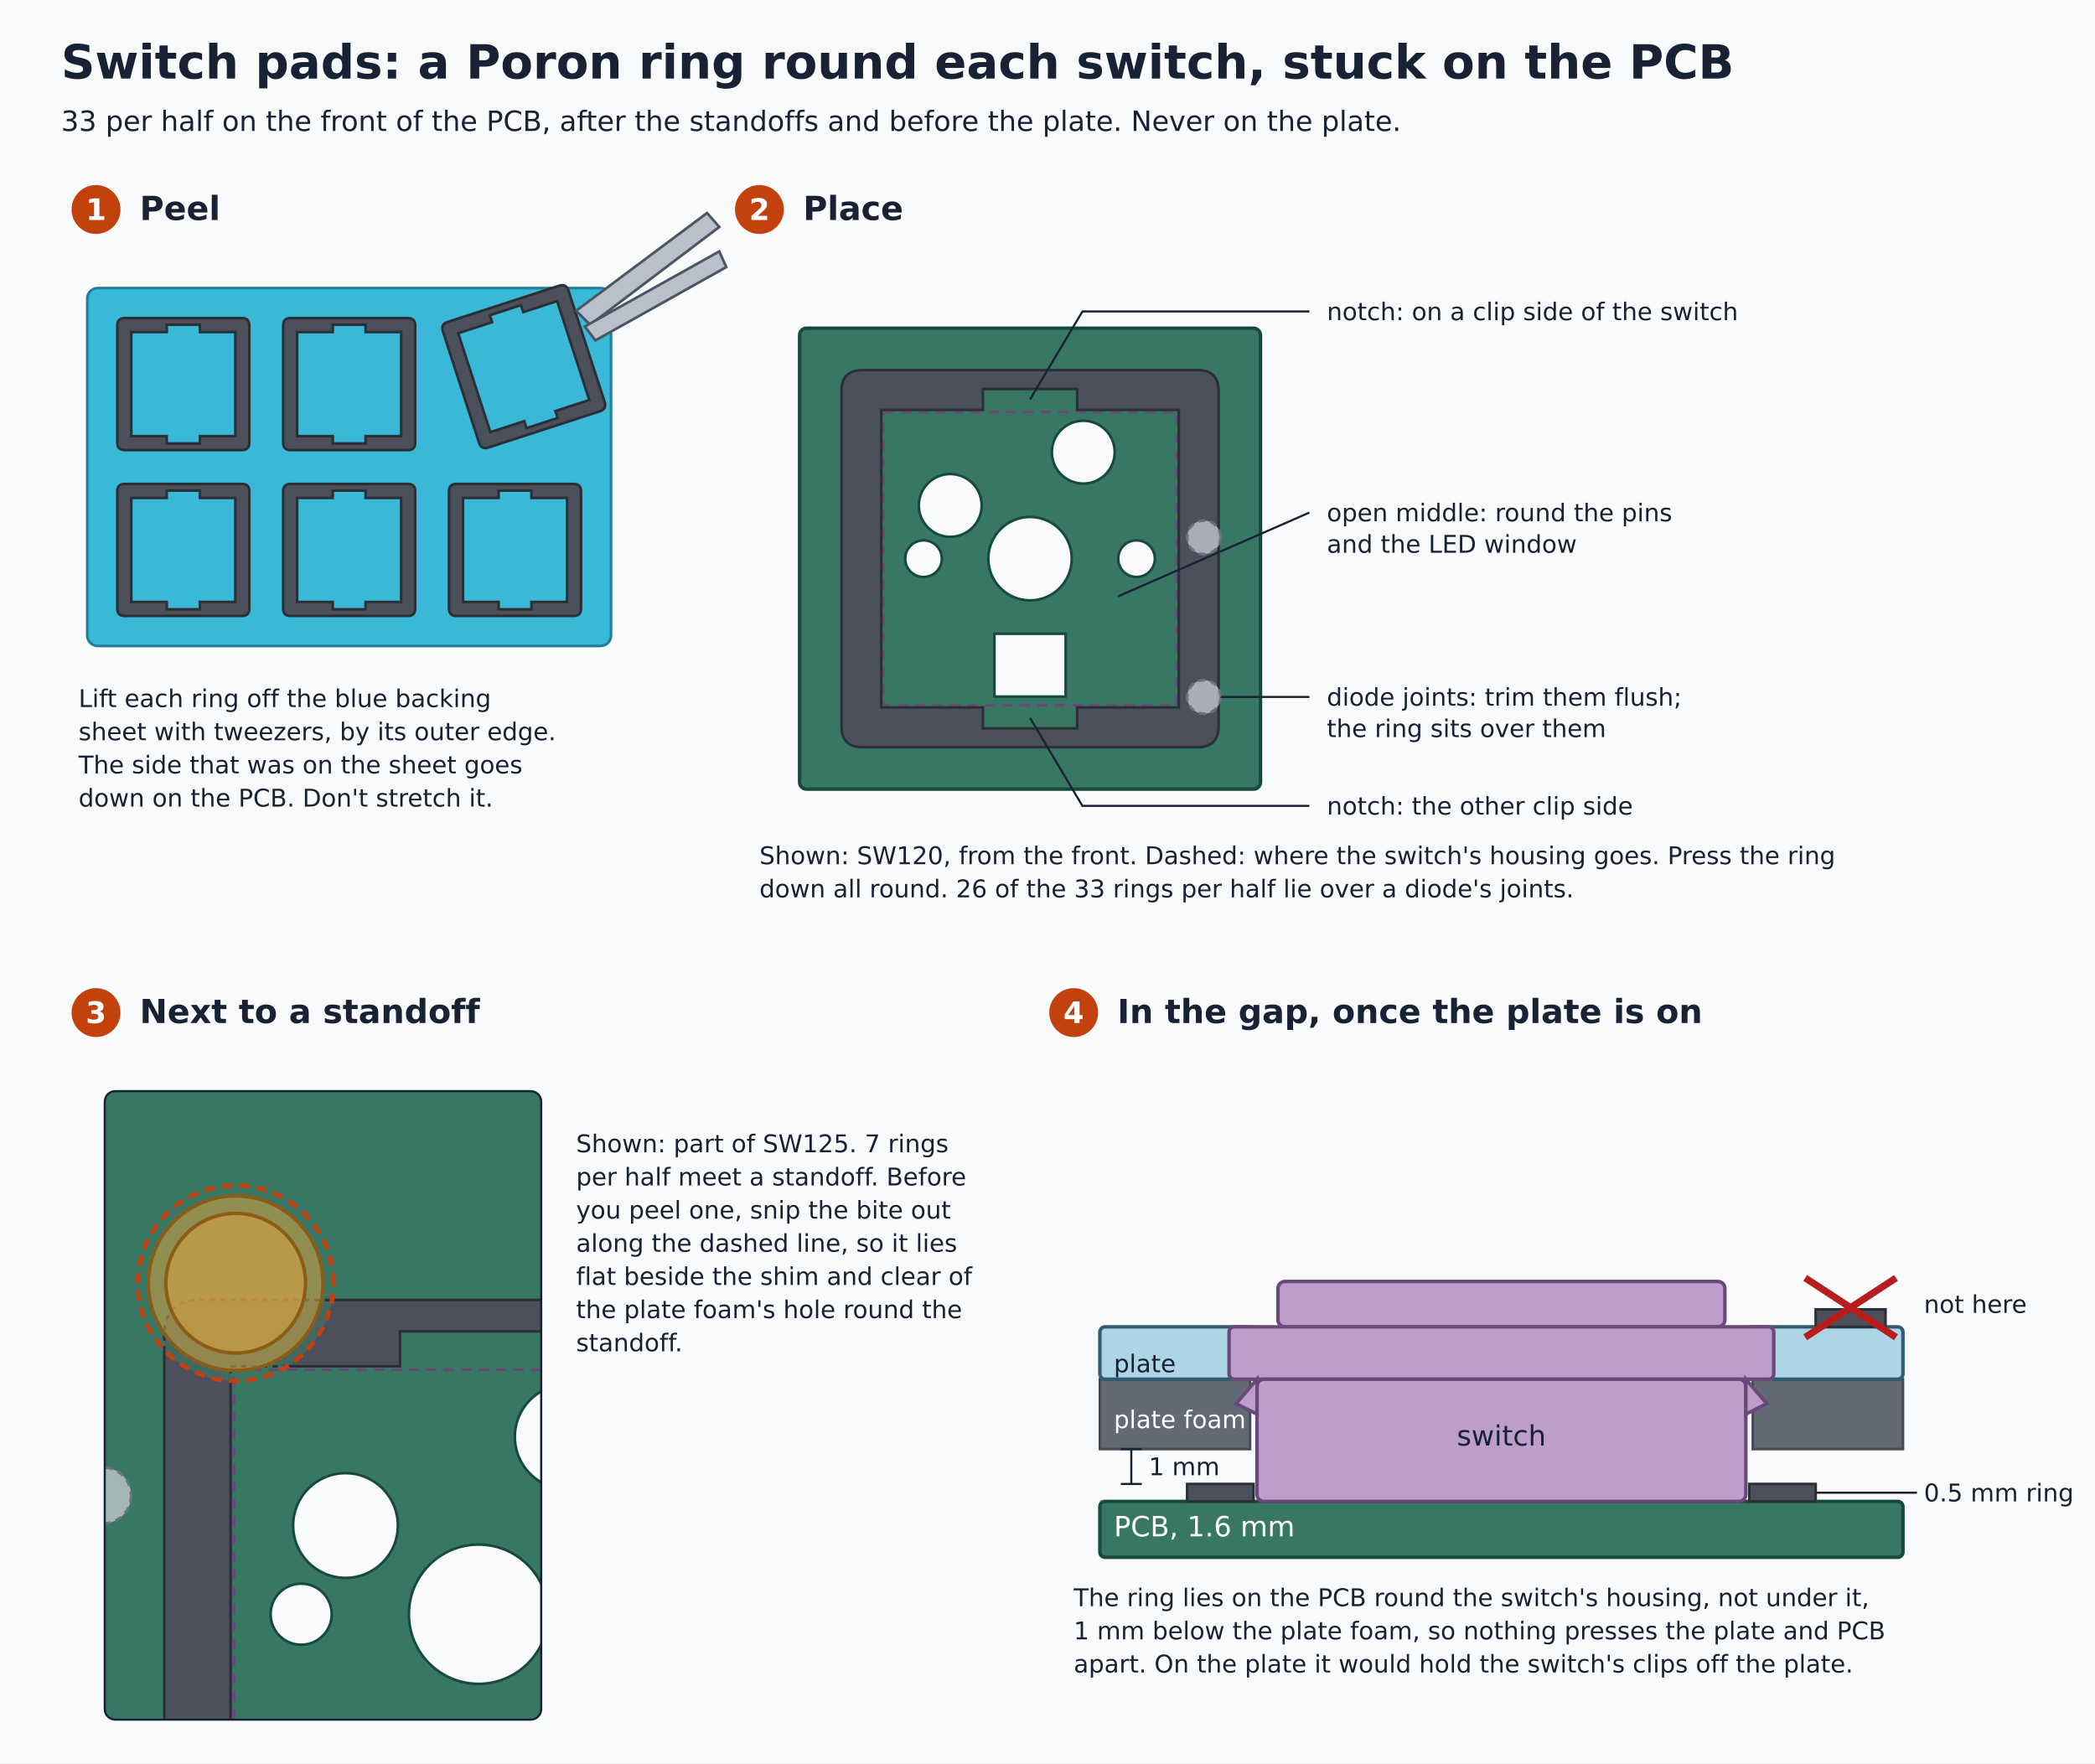
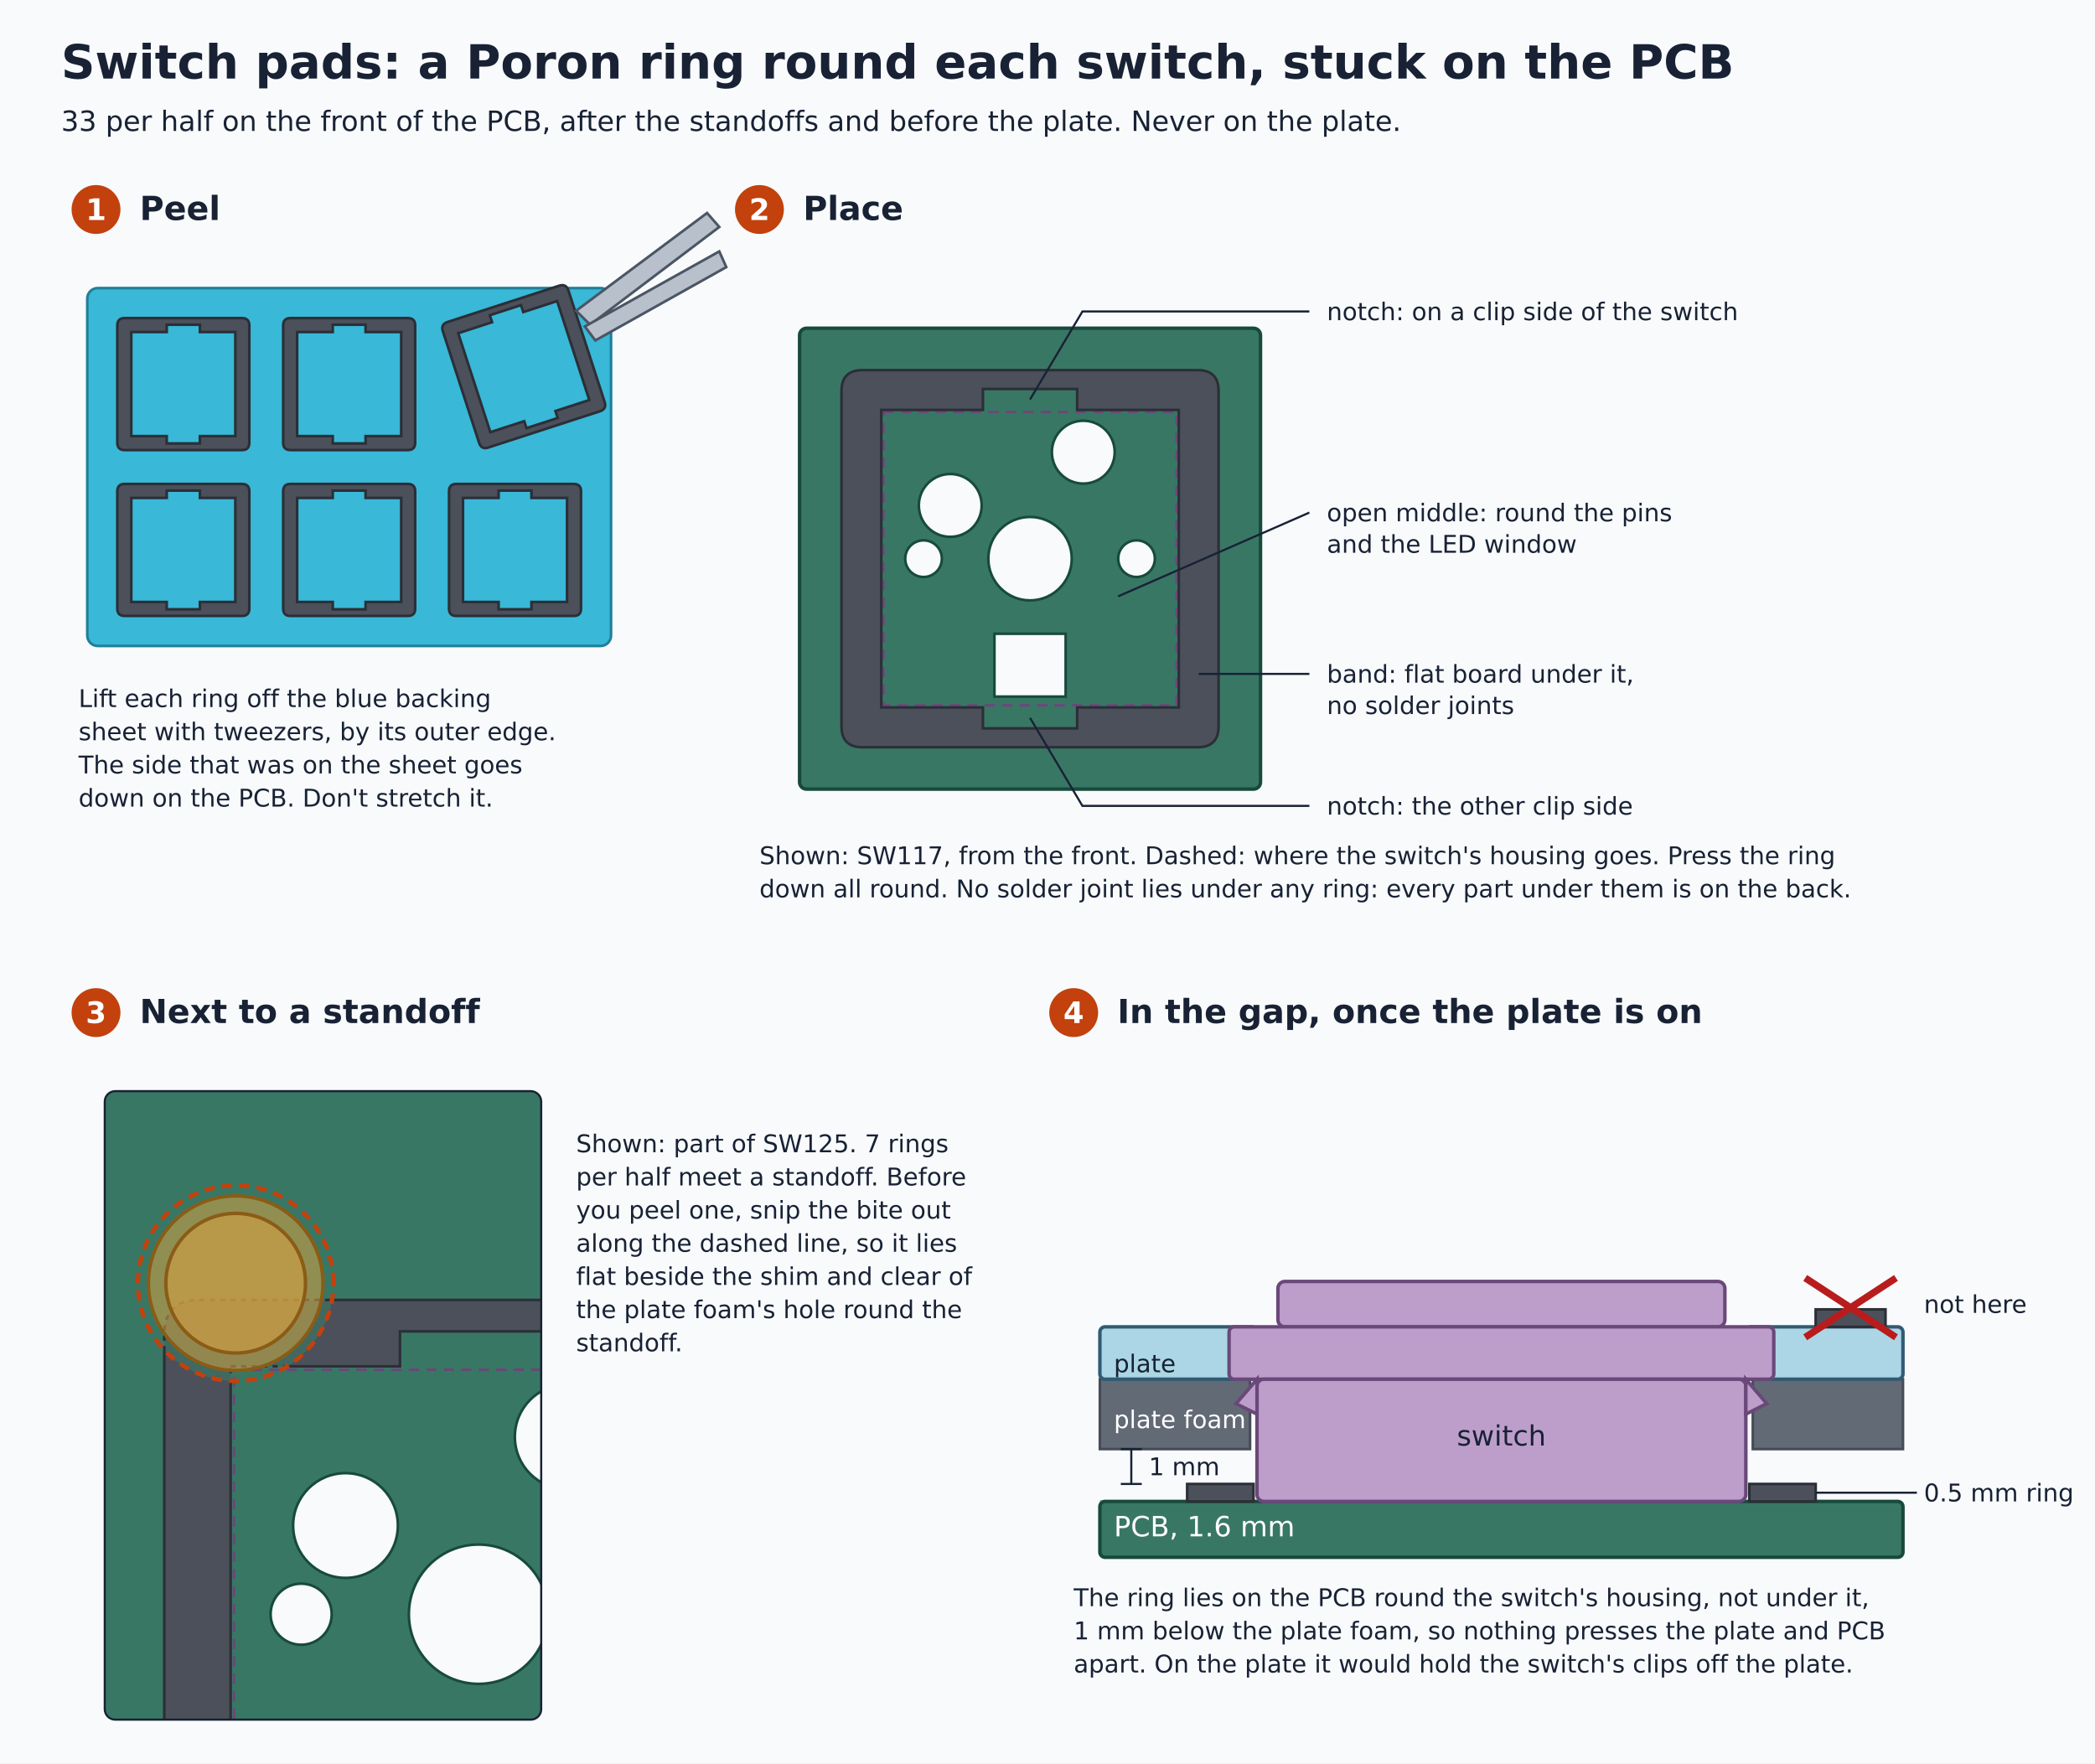
<svg xmlns="http://www.w3.org/2000/svg" viewBox="0 0 1200 1010" role="img" aria-labelledby="title desc">
  <style>
    text { font-family: DejaVu Sans, Arial, sans-serif; fill: #182234; }
    .title { font-size: 27px; font-weight: 700; }
    .head { font-size: 19px; font-weight: 700; }
    .lab { font-size: 16px; }
    .small { font-size: 14px; }
    .num { font-size: 17px; font-weight: 700; fill: #fff; }
    .white { fill: #fff; }
    .plate { fill: #acd6e5; stroke: #315b73; stroke-width: 2; }
    .ghost { fill: #acd6e5; fill-opacity: 0.35; stroke: #315b73; stroke-width: 1.5; stroke-dasharray: 6 4; }
    .pcb { fill: #397765; stroke: #174a3c; stroke-width: 2; }
    .copper { fill: #c98a3c; }
    .bare { fill: #5f9a87; }
    .eva { fill: #626a76; stroke: #454c57; stroke-width: 1.5; }
    .ring { fill: #4b505b; stroke: #2b2f36; stroke-width: 1.5; }
    .liner { fill: #39b8d8; stroke: #1f7f99; stroke-width: 1.5; }
    .brass { fill: #d9a143; stroke: #8a5c16; stroke-width: 2; }
    .screw { fill: #8592a6; stroke: #344054; stroke-width: 2; }
    .switch { fill: #bd9ecb; stroke: #6a4879; stroke-width: 2; }
    .hole { fill: #f8fafc; stroke: #174a3c; stroke-width: 1.5; }
    .joint { fill: #c8ccd2; stroke: #6b7280; stroke-width: 1.5; }
    .led { fill: #f8fafc; stroke: #174a3c; stroke-width: 1.5; }
    .outline { fill: none; stroke: #6a4879; stroke-width: 1.5; stroke-dasharray: 6 4; }
    .axis { stroke: #a0acba; stroke-width: 1.5; stroke-dasharray: 5 5; fill: none; }
    .dim { stroke: #182234; stroke-width: 1.2; fill: none; }
    .lead { stroke: #182234; stroke-width: 1.2; fill: none; }
    .arrow { stroke: #c2410c; stroke-width: 3; fill: none; marker-end: url(#tip); }
    .cut { stroke: #c2410c; stroke-width: 2.5; fill: none; }
    .tool { fill: #b8c0cc; stroke: #4b5563; stroke-width: 1.5; }
    .badge { fill: #c2410c; }
    .note { fill: #e7eef6; }
    .no { stroke: #b91c1c; stroke-width: 4; fill: none; }
  </style>
  <defs>
    <marker id="tip" viewBox="0 0 10 10" refX="8" refY="5" markerWidth="5" markerHeight="5" orient="auto-start-reverse">
      <path d="M0 0 L10 5 L0 10 Z" fill="#c2410c" />
    </marker>
  </defs>
  <rect width="1200" height="1010" fill="#f8fafc" />
  <text x="35.0" y="45.0" class="title">Switch pads: a Poron ring round each switch, stuck on the PCB</text>
  <text x="35.0" y="75.0" class="lab">33 per half on the front of the PCB, after the standoffs and before the plate. Never on the plate.</text>
  <circle cx="55.0" cy="120.0" r="14" class="badge" />
  <text x="55.0" y="126.0" class="num" text-anchor="middle">1</text>
  <text x="80.0" y="126.0" class="head">Peel</text>
  <rect x="50.0" y="165.0" width="300.0" height="205.0" class="liner" rx="6" />
  <path d="M71.4 182.2 H138.6 Q142.8 182.2 142.8 186.4 V253.6 Q142.8 257.8 138.6 257.8 H71.4 Q67.2 257.8 67.2 253.6 V186.4 Q67.2 182.2 71.4 182.2 Z M75.2 190.2 H95.5 V186.0 H114.5 V190.2 H134.8 V249.8 H114.5 V254.0 H95.5 V249.8 H75.2 Z" fill-rule="evenodd" class="ring" />
  <path d="M166.4 182.2 H233.6 Q237.8 182.2 237.8 186.4 V253.6 Q237.8 257.8 233.6 257.8 H166.4 Q162.2 257.8 162.2 253.6 V186.4 Q162.2 182.2 166.4 182.2 Z M170.2 190.2 H190.6 V186.0 H209.4 V190.2 H229.8 V249.8 H209.4 V254.0 H190.6 V249.8 H170.2 Z" fill-rule="evenodd" class="ring" />
  <path d="M71.4 277.2 H138.6 Q142.8 277.2 142.8 281.4 V348.6 Q142.8 352.8 138.6 352.8 H71.4 Q67.2 352.8 67.2 348.6 V281.4 Q67.2 277.2 71.4 277.2 Z M75.2 285.2 H95.5 V281.0 H114.5 V285.2 H134.8 V344.8 H114.5 V349.0 H95.5 V344.8 H75.2 Z" fill-rule="evenodd" class="ring" />
  <path d="M166.4 277.2 H233.6 Q237.8 277.2 237.8 281.4 V348.6 Q237.8 352.8 233.6 352.8 H166.4 Q162.2 352.8 162.2 348.6 V281.4 Q162.2 277.2 166.4 277.2 Z M170.2 285.2 H190.6 V281.0 H209.4 V285.2 H229.8 V344.8 H209.4 V349.0 H190.6 V344.8 H170.2 Z" fill-rule="evenodd" class="ring" />
  <path d="M261.4 277.2 H328.6 Q332.8 277.2 332.8 281.4 V348.6 Q332.8 352.8 328.6 352.8 H261.4 Q257.2 352.8 257.2 348.6 V281.4 Q257.2 277.2 261.4 277.2 Z M265.2 285.2 H285.6 V281.0 H304.4 V285.2 H324.8 V344.8 H304.4 V349.0 H285.6 V344.8 H265.2 Z" fill-rule="evenodd" class="ring" />
  <g transform="rotate(-18 300 210)">
    <path d="M266.4 172.2 H333.6 Q337.8 172.2 337.8 176.4 V243.6 Q337.8 247.8 333.6 247.8 H266.4 Q262.2 247.8 262.2 243.6 V176.4 Q262.2 172.2 266.4 172.2 Z M270.2 180.2 H290.6 V176.0 H309.4 V180.2 H329.8 V239.8 H309.4 V244.0 H290.6 V239.8 H270.2 Z" fill-rule="evenodd" class="ring" />
  </g>
  <path d="M330 178 L405 122 L412 130 L338 186 Z" class="tool" />
  <path d="M335 187 L412 144 L416 153 L341 195 Z" class="tool" />
  <text x="45.0" y="405.0" class="small">Lift each ring off the blue backing</text>
  <text x="45.0" y="424.0" class="small">sheet with tweezers, by its outer edge.</text>
  <text x="45.0" y="443.0" class="small">The side that was on the sheet goes</text>
  <text x="45.0" y="462.0" class="small">down on the PCB. Don't stretch it.</text>
  <circle cx="435.0" cy="120.0" r="14" class="badge" />
  <text x="435.0" y="126.0" class="num" text-anchor="middle">2</text>
  <text x="460.0" y="126.0" class="head">Place</text>
  <rect x="458.0" y="188.0" width="264.0" height="264.0" class="pcb" rx="4" />
  <circle cx="590" cy="320" r="23.9" class="hole" />
  <circle cx="529.0" cy="320" r="10.5" class="hole" />
  <circle cx="651.0" cy="320" r="10.5" class="hole" />
  <circle cx="544.3" cy="289.5" r="18.0" class="hole" />
  <circle cx="620.5" cy="259.0" r="18.0" class="hole" />
  <rect x="569.6" y="363.0" width="40.8" height="36.0" class="led" />
  <rect x="506.0" y="236.0" width="168.0" height="168.0" class="outline" />
  <path d="M494.0 212.0 H686.0 Q698.0 212.0 698.0 224.0 V416.0 Q698.0 428.0 686.0 428.0 H494.0 Q482.0 428.0 482.0 416.0 V224.0 Q482.0 212.0 494.0 212.0 Z M504.8 234.8 H563.0 V222.8 H617.0 V234.8 H675.2 V405.2 H617.0 V417.2 H563.0 V405.2 H504.8 Z" fill-rule="evenodd" class="ring" />
-   <circle cx="689.6" cy="399.2" r="9.6" class="joint" fill-opacity="0.75" stroke-dasharray="4 3" />
-   <circle cx="689.6" cy="307.8" r="9.6" class="joint" fill-opacity="0.75" stroke-dasharray="4 3" />
  <path d="M590 228.8 L620.0 178.4 H750" class="lead" />
  <text x="760.0" y="183.4" class="small">notch: on a clip side of the switch</text>
  <path d="M640.4 341.6 L750 293.6" class="lead" />
  <text x="760.0" y="298.6" class="small">open middle: round the pins</text>
  <text x="760.0" y="316.6" class="small">and the LED window</text>
-   <path d="M699.2 399.2 L750 399.2" class="lead" />
-   <text x="760.0" y="404.2" class="small">diode joints: trim them flush;</text>
-   <text x="760.0" y="422.2" class="small">the ring sits over them</text>
+   <path d="M686.6 386.0 L750 386.0" class="lead" />
+   <text x="760.0" y="391.0" class="small">band: flat board under it,</text>
+   <text x="760.0" y="409.0" class="small">no solder joints</text>
  <path d="M590 411.2 L620.0 461.6 H750" class="lead" />
  <text x="760.0" y="466.6" class="small">notch: the other clip side</text>
-   <text x="435.0" y="495.0" class="small">Shown: SW120, from the front. Dashed: where the switch's housing goes. Press the ring</text>
-   <text x="435.0" y="514.0" class="small">down all round. 26 of the 33 rings per half lie over a diode's joints.</text>
+   <text x="435.0" y="495.0" class="small">Shown: SW117, from the front. Dashed: where the switch's housing goes. Press the ring</text>
+   <text x="435.0" y="514.0" class="small">down all round. No solder joint lies under any ring: every part under them is on the back.</text>
  <circle cx="55.0" cy="580.0" r="14" class="badge" />
  <text x="55.0" y="586.0" class="num" text-anchor="middle">3</text>
  <text x="80.0" y="586.0" class="head">Next to a standoff</text>
  <clipPath id="snip">
    <path d="M0 0 H1200 V1010 H0 Z M191.0 735.0 a56.0 56.0 0 1 0 -112.0 0 a56.0 56.0 0 1 0 112.0 0 Z" clip-rule="evenodd" />
  </clipPath>
  <clipPath id="win">
    <rect x="60.0" y="625.0" width="250.0" height="360.0" class="pcb" rx="6" />
  </clipPath>
  <g clip-path="url(#win)">
    <rect x="-45.9" y="604.6" width="640.0" height="640.0" class="pcb" rx="4" />
    <circle cx="274.1" cy="924.6" r="39.9" class="hole" />
    <circle cx="172.5" cy="924.6" r="17.5" class="hole" />
    <circle cx="375.7" cy="924.6" r="17.5" class="hole" />
    <circle cx="197.9" cy="873.8" r="30.0" class="hole" />
    <circle cx="324.9" cy="823.0" r="30.0" class="hole" />
    <rect x="240.1" y="996.2" width="68.0" height="60.0" class="led" />
    <rect x="134.1" y="784.6" width="280.0" height="280.0" class="outline" />
    <g clip-path="url(#snip)">
      <path d="M114.1 744.6 H434.1 Q454.1 744.6 454.1 764.6 V1084.6 Q454.1 1104.6 434.1 1104.6 H114.1 Q94.1 1104.6 94.1 1084.6 V764.6 Q94.1 744.6 114.1 744.6 Z M132.1 782.6 H229.1 V762.6 H319.1 V782.6 H416.1 V1066.6 H319.1 V1086.6 H229.1 V1066.6 H132.1 Z" fill-rule="evenodd" class="ring" />
    </g>
-     <circle cx="59.1" cy="1009.0" r="16.0" class="joint" fill-opacity="0.75" stroke-dasharray="4 3" />
-     <circle cx="59.1" cy="856.6" r="16.0" class="joint" fill-opacity="0.75" stroke-dasharray="4 3" />
-     <circle cx="440.1" cy="1056.6" r="16.0" class="joint" fill-opacity="0.75" stroke-dasharray="4 3" />
-     <circle cx="440.1" cy="904.2" r="16.0" class="joint" fill-opacity="0.75" stroke-dasharray="4 3" />
    <clipPath id="bite">
      <path d="M191.0 735.0 a56.0 56.0 0 1 0 -112.0 0 a56.0 56.0 0 1 0 112.0 0 Z" />
    </clipPath>
    <g clip-path="url(#bite)">
      <path d="M114.1 744.6 H434.1 Q454.1 744.6 454.1 764.6 V1084.6 Q454.1 1104.6 434.1 1104.6 H114.1 Q94.1 1104.6 94.1 1084.6 V764.6 Q94.1 744.6 114.1 744.6 Z M132.1 782.6 H229.1 V762.6 H319.1 V782.6 H416.1 V1066.6 H319.1 V1086.6 H229.1 V1066.6 H132.1 Z" fill-rule="evenodd" class="ring" fill-opacity="0.35" stroke-dasharray="3 3" />
    </g>
    <circle cx="135.0" cy="735.0" r="50.0" class="brass" fill-opacity="0.55" />
    <circle cx="135.0" cy="735.0" r="40.0" class="brass" fill-opacity="0.55" />
    <path d="M191.0 735.0 a56.0 56.0 0 1 0 -112.0 0 a56.0 56.0 0 1 0 112.0 0 Z" class="cut" stroke-dasharray="6 4" />
  </g>
  <rect x="60.0" y="625.0" width="250.0" height="360.0" class="dim" rx="6" />
  <text x="330.0" y="660.0" class="small">Shown: part of SW125. 7 rings</text>
  <text x="330.0" y="679.0" class="small">per half meet a standoff. Before</text>
  <text x="330.0" y="698.0" class="small">you peel one, snip the bite out</text>
  <text x="330.0" y="717.0" class="small">along the dashed line, so it lies</text>
  <text x="330.0" y="736.0" class="small">flat beside the shim and clear of</text>
  <text x="330.0" y="755.0" class="small">the plate foam's hole round the</text>
  <text x="330.0" y="774.0" class="small">standoff.</text>
  <circle cx="615.0" cy="580.0" r="14" class="badge" />
  <text x="615.0" y="586.0" class="num" text-anchor="middle">4</text>
  <text x="640.0" y="586.0" class="head">In the gap, once the plate is on</text>
  <path d="M630.0 860 H1090.0 M630.0 790.0 H1090.0" class="axis" />
  <rect x="630.0" y="860.0" width="460.0" height="32.0" class="pcb" rx="3" />
  <rect x="630.0" y="790.0" width="86.0" height="40.0" class="eva" />
  <rect x="1004.0" y="790.0" width="86.0" height="40.0" class="eva" />
  <rect x="630.0" y="760.0" width="90.0" height="30.0" class="plate" rx="3" />
  <rect x="1000.0" y="760.0" width="90.0" height="30.0" class="plate" rx="3" />
  <rect x="732.0" y="734.0" width="256.0" height="26.0" class="switch" rx="4" />
  <rect x="704.0" y="760.0" width="312.0" height="30.0" class="switch" rx="3" />
  <rect x="720.0" y="790.0" width="280.0" height="70.0" class="switch" rx="4" />
  <path d="M720 790.0 L708.0 804.0 L720 810.0 Z" class="switch" />
  <path d="M1000 790.0 L1012.0 804.0 L1000 810.0 Z" class="switch" />
  <rect x="680.0" y="850.0" width="38.0" height="10.0" class="ring" />
  <rect x="1002.0" y="850.0" width="38.0" height="10.0" class="ring" />
  <text x="638.0" y="880.0" class="lab white">PCB, 1.6 mm</text>
  <text x="638.0" y="786.0" class="small">plate</text>
  <text x="638.0" y="818.0" class="small white">plate foam</text>
  <text x="860.0" y="828.0" class="lab" text-anchor="middle">switch</text>
  <path d="M1040.0 855.0 H1098.0" class="lead" />
  <text x="1102.0" y="860.0" class="small">0.5 mm ring</text>
  <path d="M642.0 850.0 H654.0 M642.0 830.0 H654.0 M648.0 850.0 V830.0" class="dim" />
  <text x="658.0" y="845.0" class="small">1 mm</text>
  <rect x="1040.0" y="750.0" width="40.0" height="10.0" class="ring" />
  <path d="M1034.0 732.0 L1086.0 766.0 M1086.0 732.0 L1034.0 766.0" class="no" />
  <text x="1102.0" y="752.0" class="small">not here</text>
  <text x="615.0" y="920.0" class="small">The ring lies on the PCB round the switch's housing, not under it,</text>
  <text x="615.0" y="939.0" class="small">1 mm below the plate foam, so nothing presses the plate and PCB</text>
  <text x="615.0" y="958.0" class="small">apart. On the plate it would hold the switch's clips off the plate.</text>
</svg>
